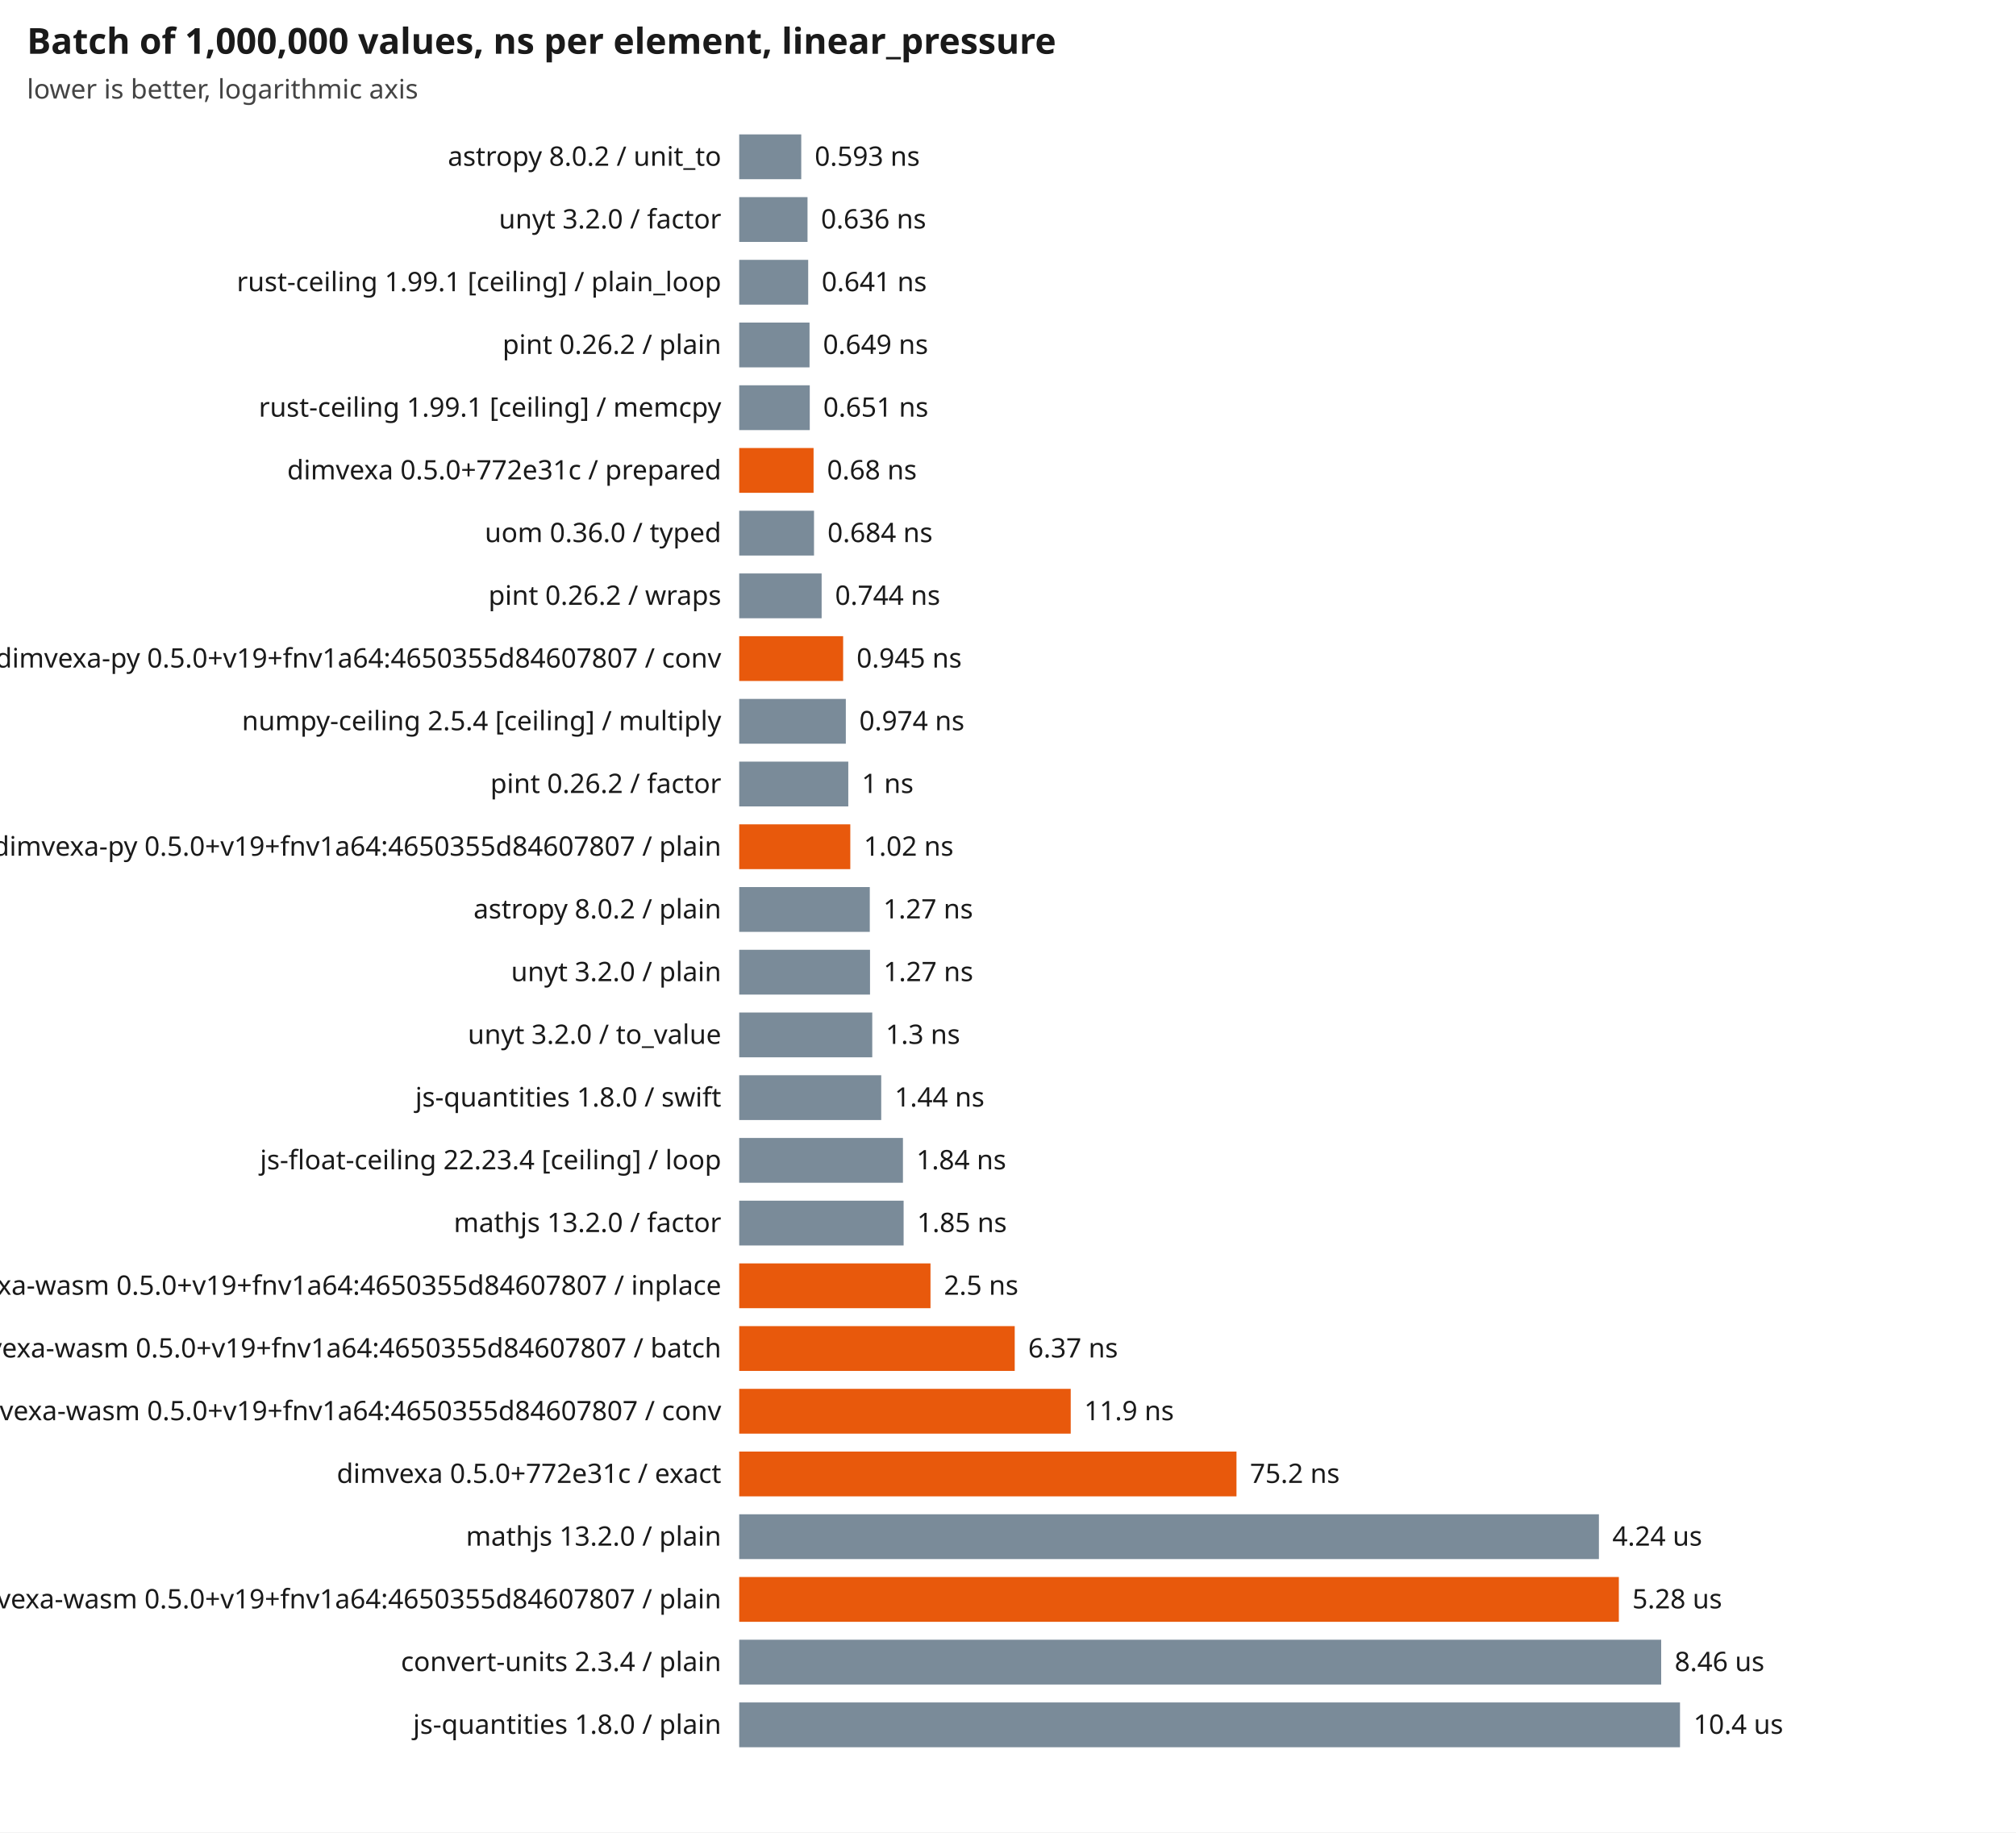
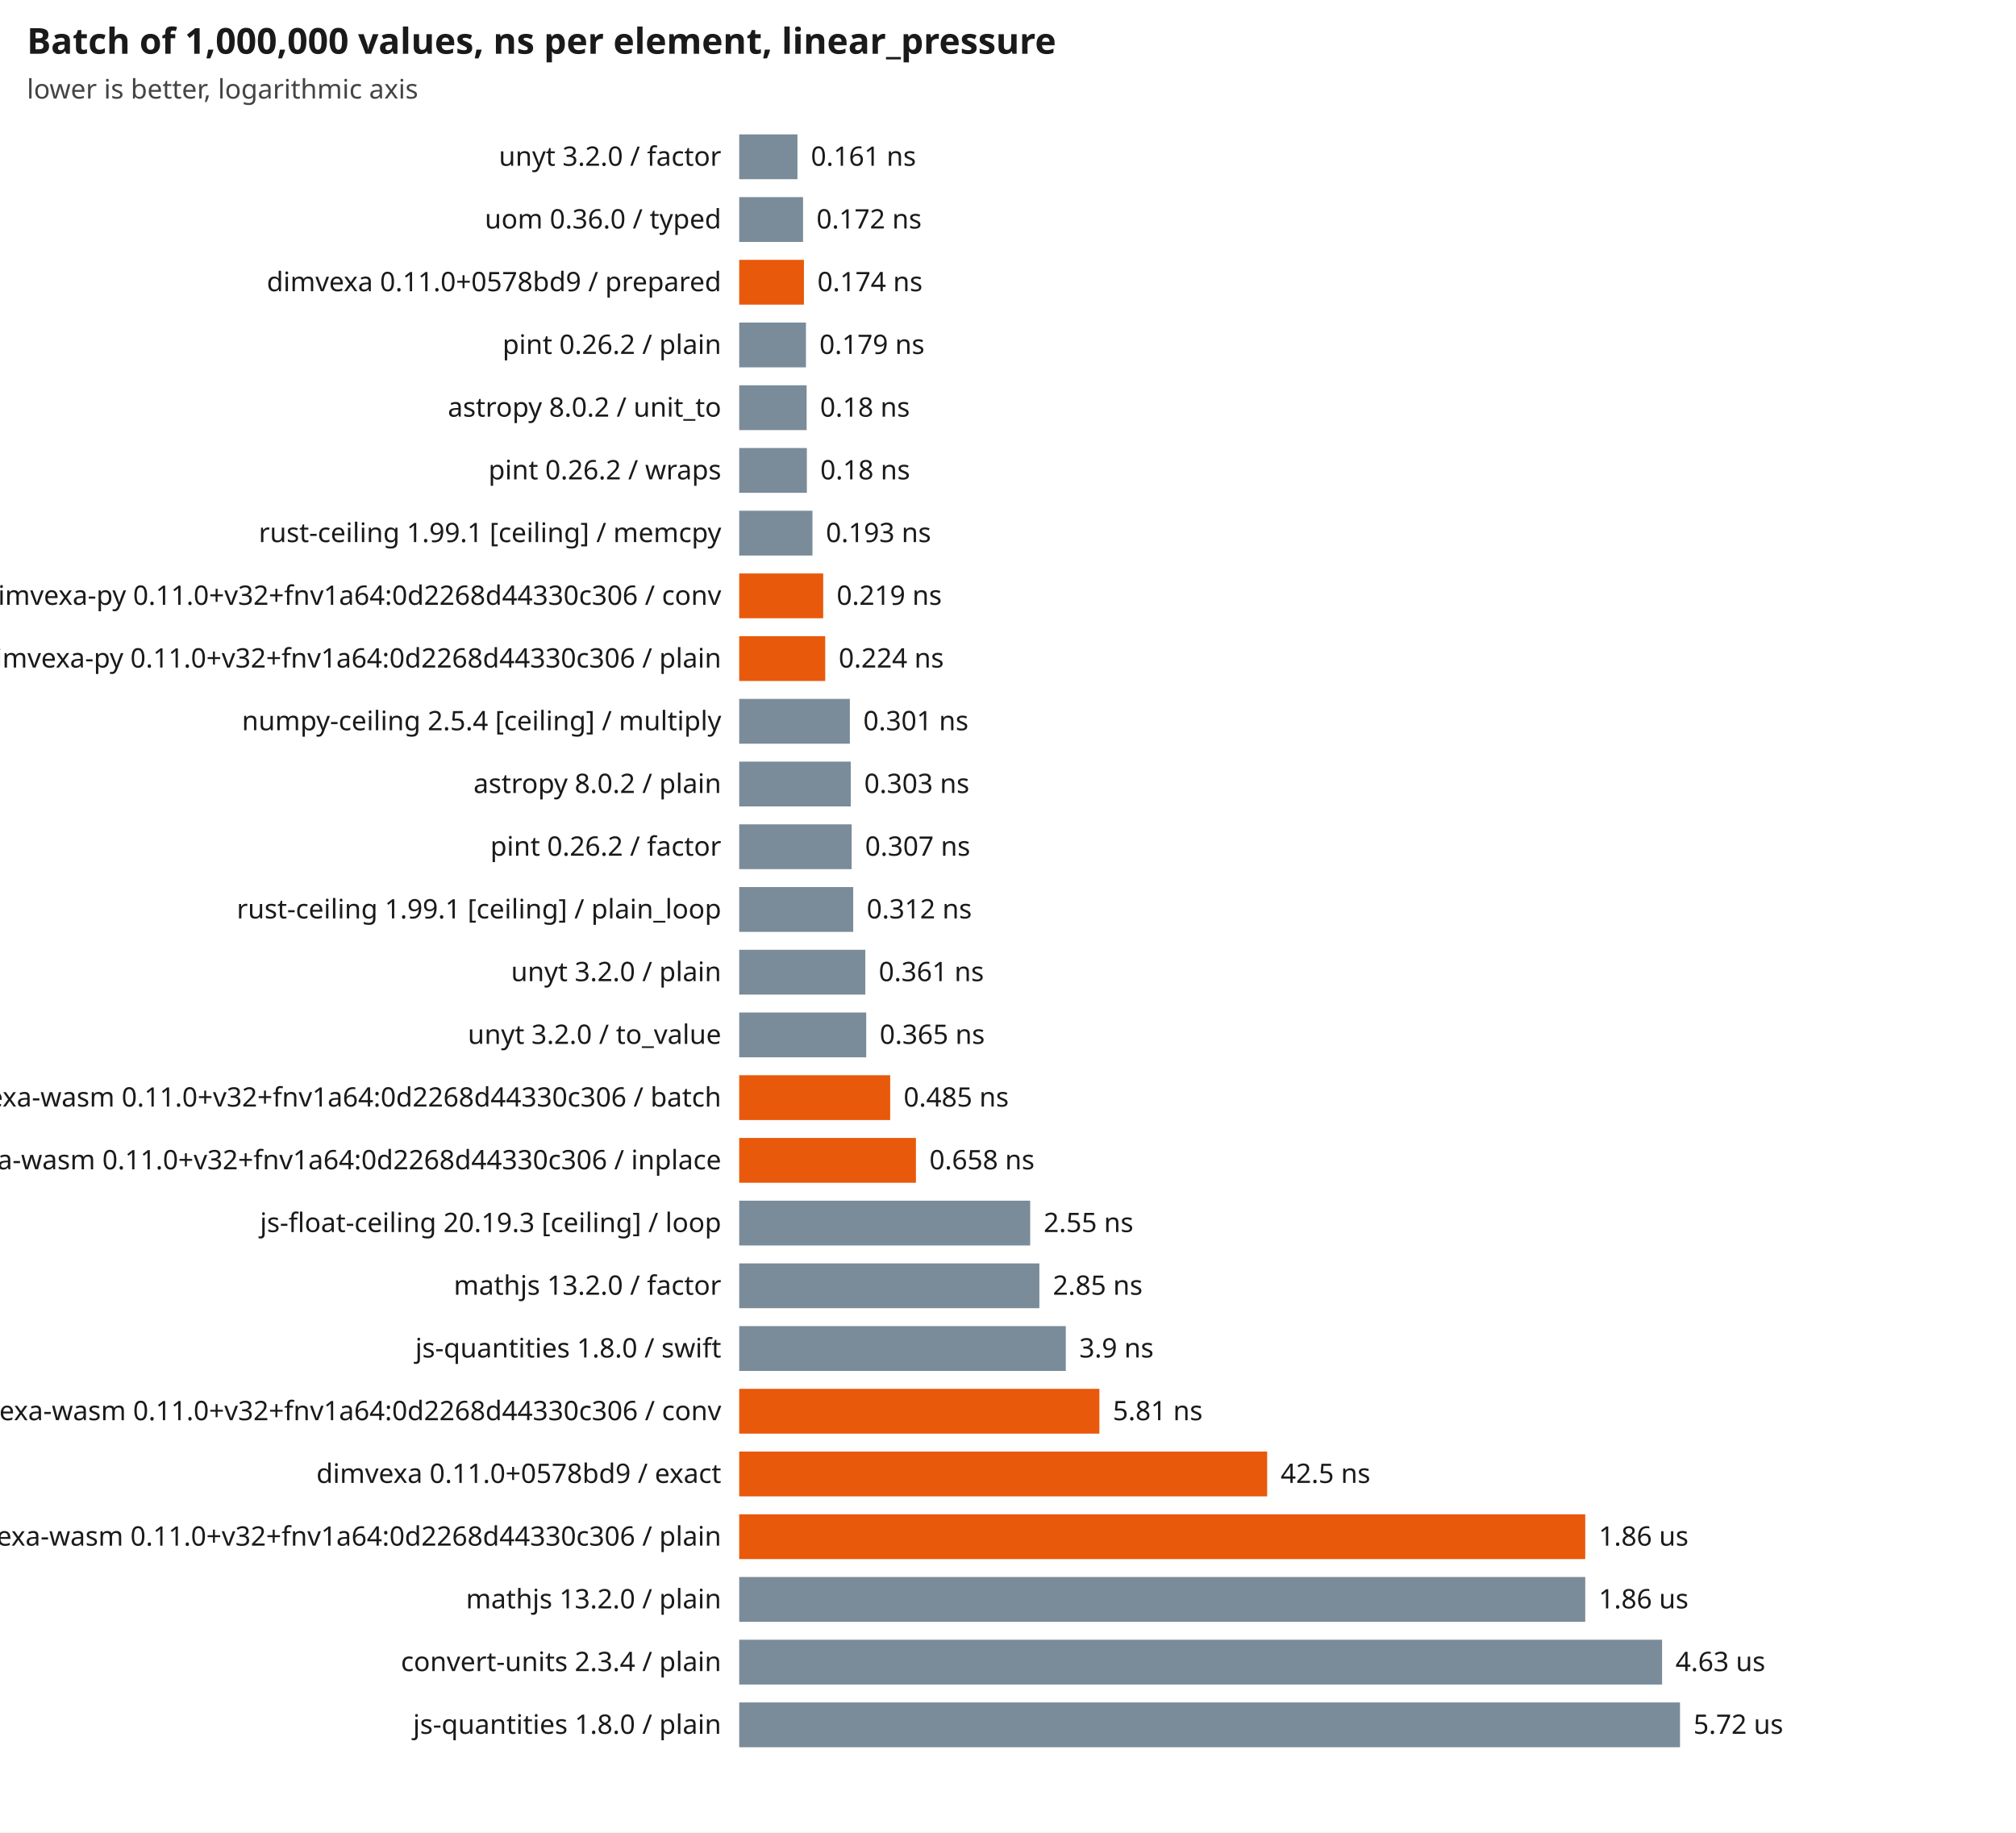
<svg xmlns="http://www.w3.org/2000/svg" width="900" height="818" viewBox="0 0 900 818" role="img" aria-label="Batch of 1,000,000 values, ns per element, linear_pressure">
  <rect width="900" height="818" fill="#ffffff" />
  <text x="12" y="24" font-family="sans-serif" font-size="16" font-weight="bold" fill="#1a1a1a">Batch of 1,000,000 values, ns per element, linear_pressure</text>
  <text x="12" y="44" font-family="sans-serif" font-size="12" fill="#444444">lower is better, logarithmic axis</text>
-   <text x="322" y="74" text-anchor="end" font-family="sans-serif" font-size="12" fill="#1a1a1a">astropy 8.0.2 / unit_to</text>
-   <rect x="330" y="60" width="27.7" height="20" fill="#7a8b99" />
-   <text x="363.7" y="74" font-family="sans-serif" font-size="12" fill="#1a1a1a">0.593 ns</text>
-   <text x="322" y="102" text-anchor="end" font-family="sans-serif" font-size="12" fill="#1a1a1a">unyt 3.2.0 / factor</text>
-   <rect x="330" y="88" width="30.5" height="20" fill="#7a8b99" />
-   <text x="366.5" y="102" font-family="sans-serif" font-size="12" fill="#1a1a1a">0.636 ns</text>
-   <text x="322" y="130" text-anchor="end" font-family="sans-serif" font-size="12" fill="#1a1a1a">rust-ceiling 1.99.1 [ceiling] / plain_loop</text>
-   <rect x="330" y="116" width="30.8" height="20" fill="#7a8b99" />
-   <text x="366.8" y="130" font-family="sans-serif" font-size="12" fill="#1a1a1a">0.641 ns</text>
+   <text x="322" y="74" text-anchor="end" font-family="sans-serif" font-size="12" fill="#1a1a1a">unyt 3.2.0 / factor</text>
+   <rect x="330" y="60" width="26.0" height="20" fill="#7a8b99" />
+   <text x="362.0" y="74" font-family="sans-serif" font-size="12" fill="#1a1a1a">0.161 ns</text>
+   <text x="322" y="102" text-anchor="end" font-family="sans-serif" font-size="12" fill="#1a1a1a">uom 0.36.0 / typed</text>
+   <rect x="330" y="88" width="28.5" height="20" fill="#7a8b99" />
+   <text x="364.5" y="102" font-family="sans-serif" font-size="12" fill="#1a1a1a">0.172 ns</text>
+   <text x="322" y="130" text-anchor="end" font-family="sans-serif" font-size="12" fill="#1a1a1a">dimvexa 0.11.0+0578bd9 / prepared</text>
+   <rect x="330" y="116" width="28.9" height="20" fill="#e8590c" />
+   <text x="364.9" y="130" font-family="sans-serif" font-size="12" fill="#1a1a1a">0.174 ns</text>
  <text x="322" y="158" text-anchor="end" font-family="sans-serif" font-size="12" fill="#1a1a1a">pint 0.26.2 / plain</text>
-   <rect x="330" y="144" width="31.4" height="20" fill="#7a8b99" />
-   <text x="367.4" y="158" font-family="sans-serif" font-size="12" fill="#1a1a1a">0.649 ns</text>
-   <text x="322" y="186" text-anchor="end" font-family="sans-serif" font-size="12" fill="#1a1a1a">rust-ceiling 1.99.1 [ceiling] / memcpy</text>
-   <rect x="330" y="172" width="31.5" height="20" fill="#7a8b99" />
-   <text x="367.5" y="186" font-family="sans-serif" font-size="12" fill="#1a1a1a">0.651 ns</text>
-   <text x="322" y="214" text-anchor="end" font-family="sans-serif" font-size="12" fill="#1a1a1a">dimvexa 0.5.0+772e31c / prepared</text>
-   <rect x="330" y="200" width="33.2" height="20" fill="#e8590c" />
-   <text x="369.2" y="214" font-family="sans-serif" font-size="12" fill="#1a1a1a">0.68 ns</text>
-   <text x="322" y="242" text-anchor="end" font-family="sans-serif" font-size="12" fill="#1a1a1a">uom 0.36.0 / typed</text>
-   <rect x="330" y="228" width="33.4" height="20" fill="#7a8b99" />
-   <text x="369.4" y="242" font-family="sans-serif" font-size="12" fill="#1a1a1a">0.684 ns</text>
-   <text x="322" y="270" text-anchor="end" font-family="sans-serif" font-size="12" fill="#1a1a1a">pint 0.26.2 / wraps</text>
-   <rect x="330" y="256" width="36.8" height="20" fill="#7a8b99" />
-   <text x="372.8" y="270" font-family="sans-serif" font-size="12" fill="#1a1a1a">0.744 ns</text>
-   <text x="322" y="298" text-anchor="end" font-family="sans-serif" font-size="12" fill="#1a1a1a">dimvexa-py 0.5.0+v19+fnv1a64:4650355d84607807 / conv</text>
-   <rect x="330" y="284" width="46.4" height="20" fill="#e8590c" />
-   <text x="382.4" y="298" font-family="sans-serif" font-size="12" fill="#1a1a1a">0.945 ns</text>
+   <rect x="330" y="144" width="29.8" height="20" fill="#7a8b99" />
+   <text x="365.8" y="158" font-family="sans-serif" font-size="12" fill="#1a1a1a">0.179 ns</text>
+   <text x="322" y="186" text-anchor="end" font-family="sans-serif" font-size="12" fill="#1a1a1a">astropy 8.0.2 / unit_to</text>
+   <rect x="330" y="172" width="30.1" height="20" fill="#7a8b99" />
+   <text x="366.1" y="186" font-family="sans-serif" font-size="12" fill="#1a1a1a">0.18 ns</text>
+   <text x="322" y="214" text-anchor="end" font-family="sans-serif" font-size="12" fill="#1a1a1a">pint 0.26.2 / wraps</text>
+   <rect x="330" y="200" width="30.2" height="20" fill="#7a8b99" />
+   <text x="366.2" y="214" font-family="sans-serif" font-size="12" fill="#1a1a1a">0.18 ns</text>
+   <text x="322" y="242" text-anchor="end" font-family="sans-serif" font-size="12" fill="#1a1a1a">rust-ceiling 1.99.1 [ceiling] / memcpy</text>
+   <rect x="330" y="228" width="32.7" height="20" fill="#7a8b99" />
+   <text x="368.7" y="242" font-family="sans-serif" font-size="12" fill="#1a1a1a">0.193 ns</text>
+   <text x="322" y="270" text-anchor="end" font-family="sans-serif" font-size="12" fill="#1a1a1a">dimvexa-py 0.11.0+v32+fnv1a64:0d2268d44330c306 / conv</text>
+   <rect x="330" y="256" width="37.5" height="20" fill="#e8590c" />
+   <text x="373.5" y="270" font-family="sans-serif" font-size="12" fill="#1a1a1a">0.219 ns</text>
+   <text x="322" y="298" text-anchor="end" font-family="sans-serif" font-size="12" fill="#1a1a1a">dimvexa-py 0.11.0+v32+fnv1a64:0d2268d44330c306 / plain</text>
+   <rect x="330" y="284" width="38.4" height="20" fill="#e8590c" />
+   <text x="374.4" y="298" font-family="sans-serif" font-size="12" fill="#1a1a1a">0.224 ns</text>
  <text x="322" y="326" text-anchor="end" font-family="sans-serif" font-size="12" fill="#1a1a1a">numpy-ceiling 2.5.4 [ceiling] / multiply</text>
-   <rect x="330" y="312" width="47.6" height="20" fill="#7a8b99" />
-   <text x="383.6" y="326" font-family="sans-serif" font-size="12" fill="#1a1a1a">0.974 ns</text>
-   <text x="322" y="354" text-anchor="end" font-family="sans-serif" font-size="12" fill="#1a1a1a">pint 0.26.2 / factor</text>
-   <rect x="330" y="340" width="48.7" height="20" fill="#7a8b99" />
-   <text x="384.7" y="354" font-family="sans-serif" font-size="12" fill="#1a1a1a">1 ns</text>
-   <text x="322" y="382" text-anchor="end" font-family="sans-serif" font-size="12" fill="#1a1a1a">dimvexa-py 0.5.0+v19+fnv1a64:4650355d84607807 / plain</text>
-   <rect x="330" y="368" width="49.6" height="20" fill="#e8590c" />
-   <text x="385.6" y="382" font-family="sans-serif" font-size="12" fill="#1a1a1a">1.02 ns</text>
-   <text x="322" y="410" text-anchor="end" font-family="sans-serif" font-size="12" fill="#1a1a1a">astropy 8.0.2 / plain</text>
-   <rect x="330" y="396" width="58.3" height="20" fill="#7a8b99" />
-   <text x="394.3" y="410" font-family="sans-serif" font-size="12" fill="#1a1a1a">1.27 ns</text>
+   <rect x="330" y="312" width="49.4" height="20" fill="#7a8b99" />
+   <text x="385.4" y="326" font-family="sans-serif" font-size="12" fill="#1a1a1a">0.301 ns</text>
+   <text x="322" y="354" text-anchor="end" font-family="sans-serif" font-size="12" fill="#1a1a1a">astropy 8.0.2 / plain</text>
+   <rect x="330" y="340" width="49.8" height="20" fill="#7a8b99" />
+   <text x="385.8" y="354" font-family="sans-serif" font-size="12" fill="#1a1a1a">0.303 ns</text>
+   <text x="322" y="382" text-anchor="end" font-family="sans-serif" font-size="12" fill="#1a1a1a">pint 0.26.2 / factor</text>
+   <rect x="330" y="368" width="50.2" height="20" fill="#7a8b99" />
+   <text x="386.2" y="382" font-family="sans-serif" font-size="12" fill="#1a1a1a">0.307 ns</text>
+   <text x="322" y="410" text-anchor="end" font-family="sans-serif" font-size="12" fill="#1a1a1a">rust-ceiling 1.99.1 [ceiling] / plain_loop</text>
+   <rect x="330" y="396" width="50.9" height="20" fill="#7a8b99" />
+   <text x="386.9" y="410" font-family="sans-serif" font-size="12" fill="#1a1a1a">0.312 ns</text>
  <text x="322" y="438" text-anchor="end" font-family="sans-serif" font-size="12" fill="#1a1a1a">unyt 3.2.0 / plain</text>
-   <rect x="330" y="424" width="58.4" height="20" fill="#7a8b99" />
-   <text x="394.4" y="438" font-family="sans-serif" font-size="12" fill="#1a1a1a">1.27 ns</text>
+   <rect x="330" y="424" width="56.3" height="20" fill="#7a8b99" />
+   <text x="392.3" y="438" font-family="sans-serif" font-size="12" fill="#1a1a1a">0.361 ns</text>
  <text x="322" y="466" text-anchor="end" font-family="sans-serif" font-size="12" fill="#1a1a1a">unyt 3.2.0 / to_value</text>
-   <rect x="330" y="452" width="59.4" height="20" fill="#7a8b99" />
-   <text x="395.4" y="466" font-family="sans-serif" font-size="12" fill="#1a1a1a">1.3 ns</text>
-   <text x="322" y="494" text-anchor="end" font-family="sans-serif" font-size="12" fill="#1a1a1a">js-quantities 1.8.0 / swift</text>
-   <rect x="330" y="480" width="63.4" height="20" fill="#7a8b99" />
-   <text x="399.4" y="494" font-family="sans-serif" font-size="12" fill="#1a1a1a">1.44 ns</text>
-   <text x="322" y="522" text-anchor="end" font-family="sans-serif" font-size="12" fill="#1a1a1a">js-float-ceiling 22.23.4 [ceiling] / loop</text>
-   <rect x="330" y="508" width="73.1" height="20" fill="#7a8b99" />
-   <text x="409.1" y="522" font-family="sans-serif" font-size="12" fill="#1a1a1a">1.84 ns</text>
-   <text x="322" y="550" text-anchor="end" font-family="sans-serif" font-size="12" fill="#1a1a1a">mathjs 13.2.0 / factor</text>
-   <rect x="330" y="536" width="73.4" height="20" fill="#7a8b99" />
-   <text x="409.4" y="550" font-family="sans-serif" font-size="12" fill="#1a1a1a">1.85 ns</text>
-   <text x="322" y="578" text-anchor="end" font-family="sans-serif" font-size="12" fill="#1a1a1a">dimvexa-wasm 0.5.0+v19+fnv1a64:4650355d84607807 / inplace</text>
-   <rect x="330" y="564" width="85.4" height="20" fill="#e8590c" />
-   <text x="421.4" y="578" font-family="sans-serif" font-size="12" fill="#1a1a1a">2.5 ns</text>
-   <text x="322" y="606" text-anchor="end" font-family="sans-serif" font-size="12" fill="#1a1a1a">dimvexa-wasm 0.5.0+v19+fnv1a64:4650355d84607807 / batch</text>
-   <rect x="330" y="592" width="123.0" height="20" fill="#e8590c" />
-   <text x="459.0" y="606" font-family="sans-serif" font-size="12" fill="#1a1a1a">6.37 ns</text>
-   <text x="322" y="634" text-anchor="end" font-family="sans-serif" font-size="12" fill="#1a1a1a">dimvexa-wasm 0.5.0+v19+fnv1a64:4650355d84607807 / conv</text>
-   <rect x="330" y="620" width="148.0" height="20" fill="#e8590c" />
-   <text x="484.0" y="634" font-family="sans-serif" font-size="12" fill="#1a1a1a">11.9 ns</text>
-   <text x="322" y="662" text-anchor="end" font-family="sans-serif" font-size="12" fill="#1a1a1a">dimvexa 0.5.0+772e31c / exact</text>
-   <rect x="330" y="648" width="222.0" height="20" fill="#e8590c" />
-   <text x="558.0" y="662" font-family="sans-serif" font-size="12" fill="#1a1a1a">75.2 ns</text>
-   <text x="322" y="690" text-anchor="end" font-family="sans-serif" font-size="12" fill="#1a1a1a">mathjs 13.2.0 / plain</text>
-   <rect x="330" y="676" width="383.8" height="20" fill="#7a8b99" />
-   <text x="719.8" y="690" font-family="sans-serif" font-size="12" fill="#1a1a1a">4.24 us</text>
-   <text x="322" y="718" text-anchor="end" font-family="sans-serif" font-size="12" fill="#1a1a1a">dimvexa-wasm 0.5.0+v19+fnv1a64:4650355d84607807 / plain</text>
-   <rect x="330" y="704" width="392.7" height="20" fill="#e8590c" />
-   <text x="728.7" y="718" font-family="sans-serif" font-size="12" fill="#1a1a1a">5.28 us</text>
+   <rect x="330" y="452" width="56.7" height="20" fill="#7a8b99" />
+   <text x="392.7" y="466" font-family="sans-serif" font-size="12" fill="#1a1a1a">0.365 ns</text>
+   <text x="322" y="494" text-anchor="end" font-family="sans-serif" font-size="12" fill="#1a1a1a">dimvexa-wasm 0.11.0+v32+fnv1a64:0d2268d44330c306 / batch</text>
+   <rect x="330" y="480" width="67.4" height="20" fill="#e8590c" />
+   <text x="403.4" y="494" font-family="sans-serif" font-size="12" fill="#1a1a1a">0.485 ns</text>
+   <text x="322" y="522" text-anchor="end" font-family="sans-serif" font-size="12" fill="#1a1a1a">dimvexa-wasm 0.11.0+v32+fnv1a64:0d2268d44330c306 / inplace</text>
+   <rect x="330" y="508" width="78.9" height="20" fill="#e8590c" />
+   <text x="414.9" y="522" font-family="sans-serif" font-size="12" fill="#1a1a1a">0.658 ns</text>
+   <text x="322" y="550" text-anchor="end" font-family="sans-serif" font-size="12" fill="#1a1a1a">js-float-ceiling 20.19.3 [ceiling] / loop</text>
+   <rect x="330" y="536" width="129.9" height="20" fill="#7a8b99" />
+   <text x="465.9" y="550" font-family="sans-serif" font-size="12" fill="#1a1a1a">2.55 ns</text>
+   <text x="322" y="578" text-anchor="end" font-family="sans-serif" font-size="12" fill="#1a1a1a">mathjs 13.2.0 / factor</text>
+   <rect x="330" y="564" width="134.0" height="20" fill="#7a8b99" />
+   <text x="470.0" y="578" font-family="sans-serif" font-size="12" fill="#1a1a1a">2.85 ns</text>
+   <text x="322" y="606" text-anchor="end" font-family="sans-serif" font-size="12" fill="#1a1a1a">js-quantities 1.8.0 / swift</text>
+   <rect x="330" y="592" width="145.8" height="20" fill="#7a8b99" />
+   <text x="481.8" y="606" font-family="sans-serif" font-size="12" fill="#1a1a1a">3.9 ns</text>
+   <text x="322" y="634" text-anchor="end" font-family="sans-serif" font-size="12" fill="#1a1a1a">dimvexa-wasm 0.11.0+v32+fnv1a64:0d2268d44330c306 / conv</text>
+   <rect x="330" y="620" width="160.8" height="20" fill="#e8590c" />
+   <text x="496.8" y="634" font-family="sans-serif" font-size="12" fill="#1a1a1a">5.81 ns</text>
+   <text x="322" y="662" text-anchor="end" font-family="sans-serif" font-size="12" fill="#1a1a1a">dimvexa 0.11.0+0578bd9 / exact</text>
+   <rect x="330" y="648" width="235.7" height="20" fill="#e8590c" />
+   <text x="571.7" y="662" font-family="sans-serif" font-size="12" fill="#1a1a1a">42.5 ns</text>
+   <text x="322" y="690" text-anchor="end" font-family="sans-serif" font-size="12" fill="#1a1a1a">dimvexa-wasm 0.11.0+v32+fnv1a64:0d2268d44330c306 / plain</text>
+   <rect x="330" y="676" width="377.7" height="20" fill="#e8590c" />
+   <text x="713.7" y="690" font-family="sans-serif" font-size="12" fill="#1a1a1a">1.86 us</text>
+   <text x="322" y="718" text-anchor="end" font-family="sans-serif" font-size="12" fill="#1a1a1a">mathjs 13.2.0 / plain</text>
+   <rect x="330" y="704" width="377.7" height="20" fill="#7a8b99" />
+   <text x="713.7" y="718" font-family="sans-serif" font-size="12" fill="#1a1a1a">1.86 us</text>
  <text x="322" y="746" text-anchor="end" font-family="sans-serif" font-size="12" fill="#1a1a1a">convert-units 2.3.4 / plain</text>
-   <rect x="330" y="732" width="411.6" height="20" fill="#7a8b99" />
-   <text x="747.6" y="746" font-family="sans-serif" font-size="12" fill="#1a1a1a">8.46 us</text>
+   <rect x="330" y="732" width="412.0" height="20" fill="#7a8b99" />
+   <text x="748.0" y="746" font-family="sans-serif" font-size="12" fill="#1a1a1a">4.63 us</text>
  <text x="322" y="774" text-anchor="end" font-family="sans-serif" font-size="12" fill="#1a1a1a">js-quantities 1.8.0 / plain</text>
  <rect x="330" y="760" width="420.0" height="20" fill="#7a8b99" />
-   <text x="756.0" y="774" font-family="sans-serif" font-size="12" fill="#1a1a1a">10.4 us</text>
+   <text x="756.0" y="774" font-family="sans-serif" font-size="12" fill="#1a1a1a">5.72 us</text>
</svg>
